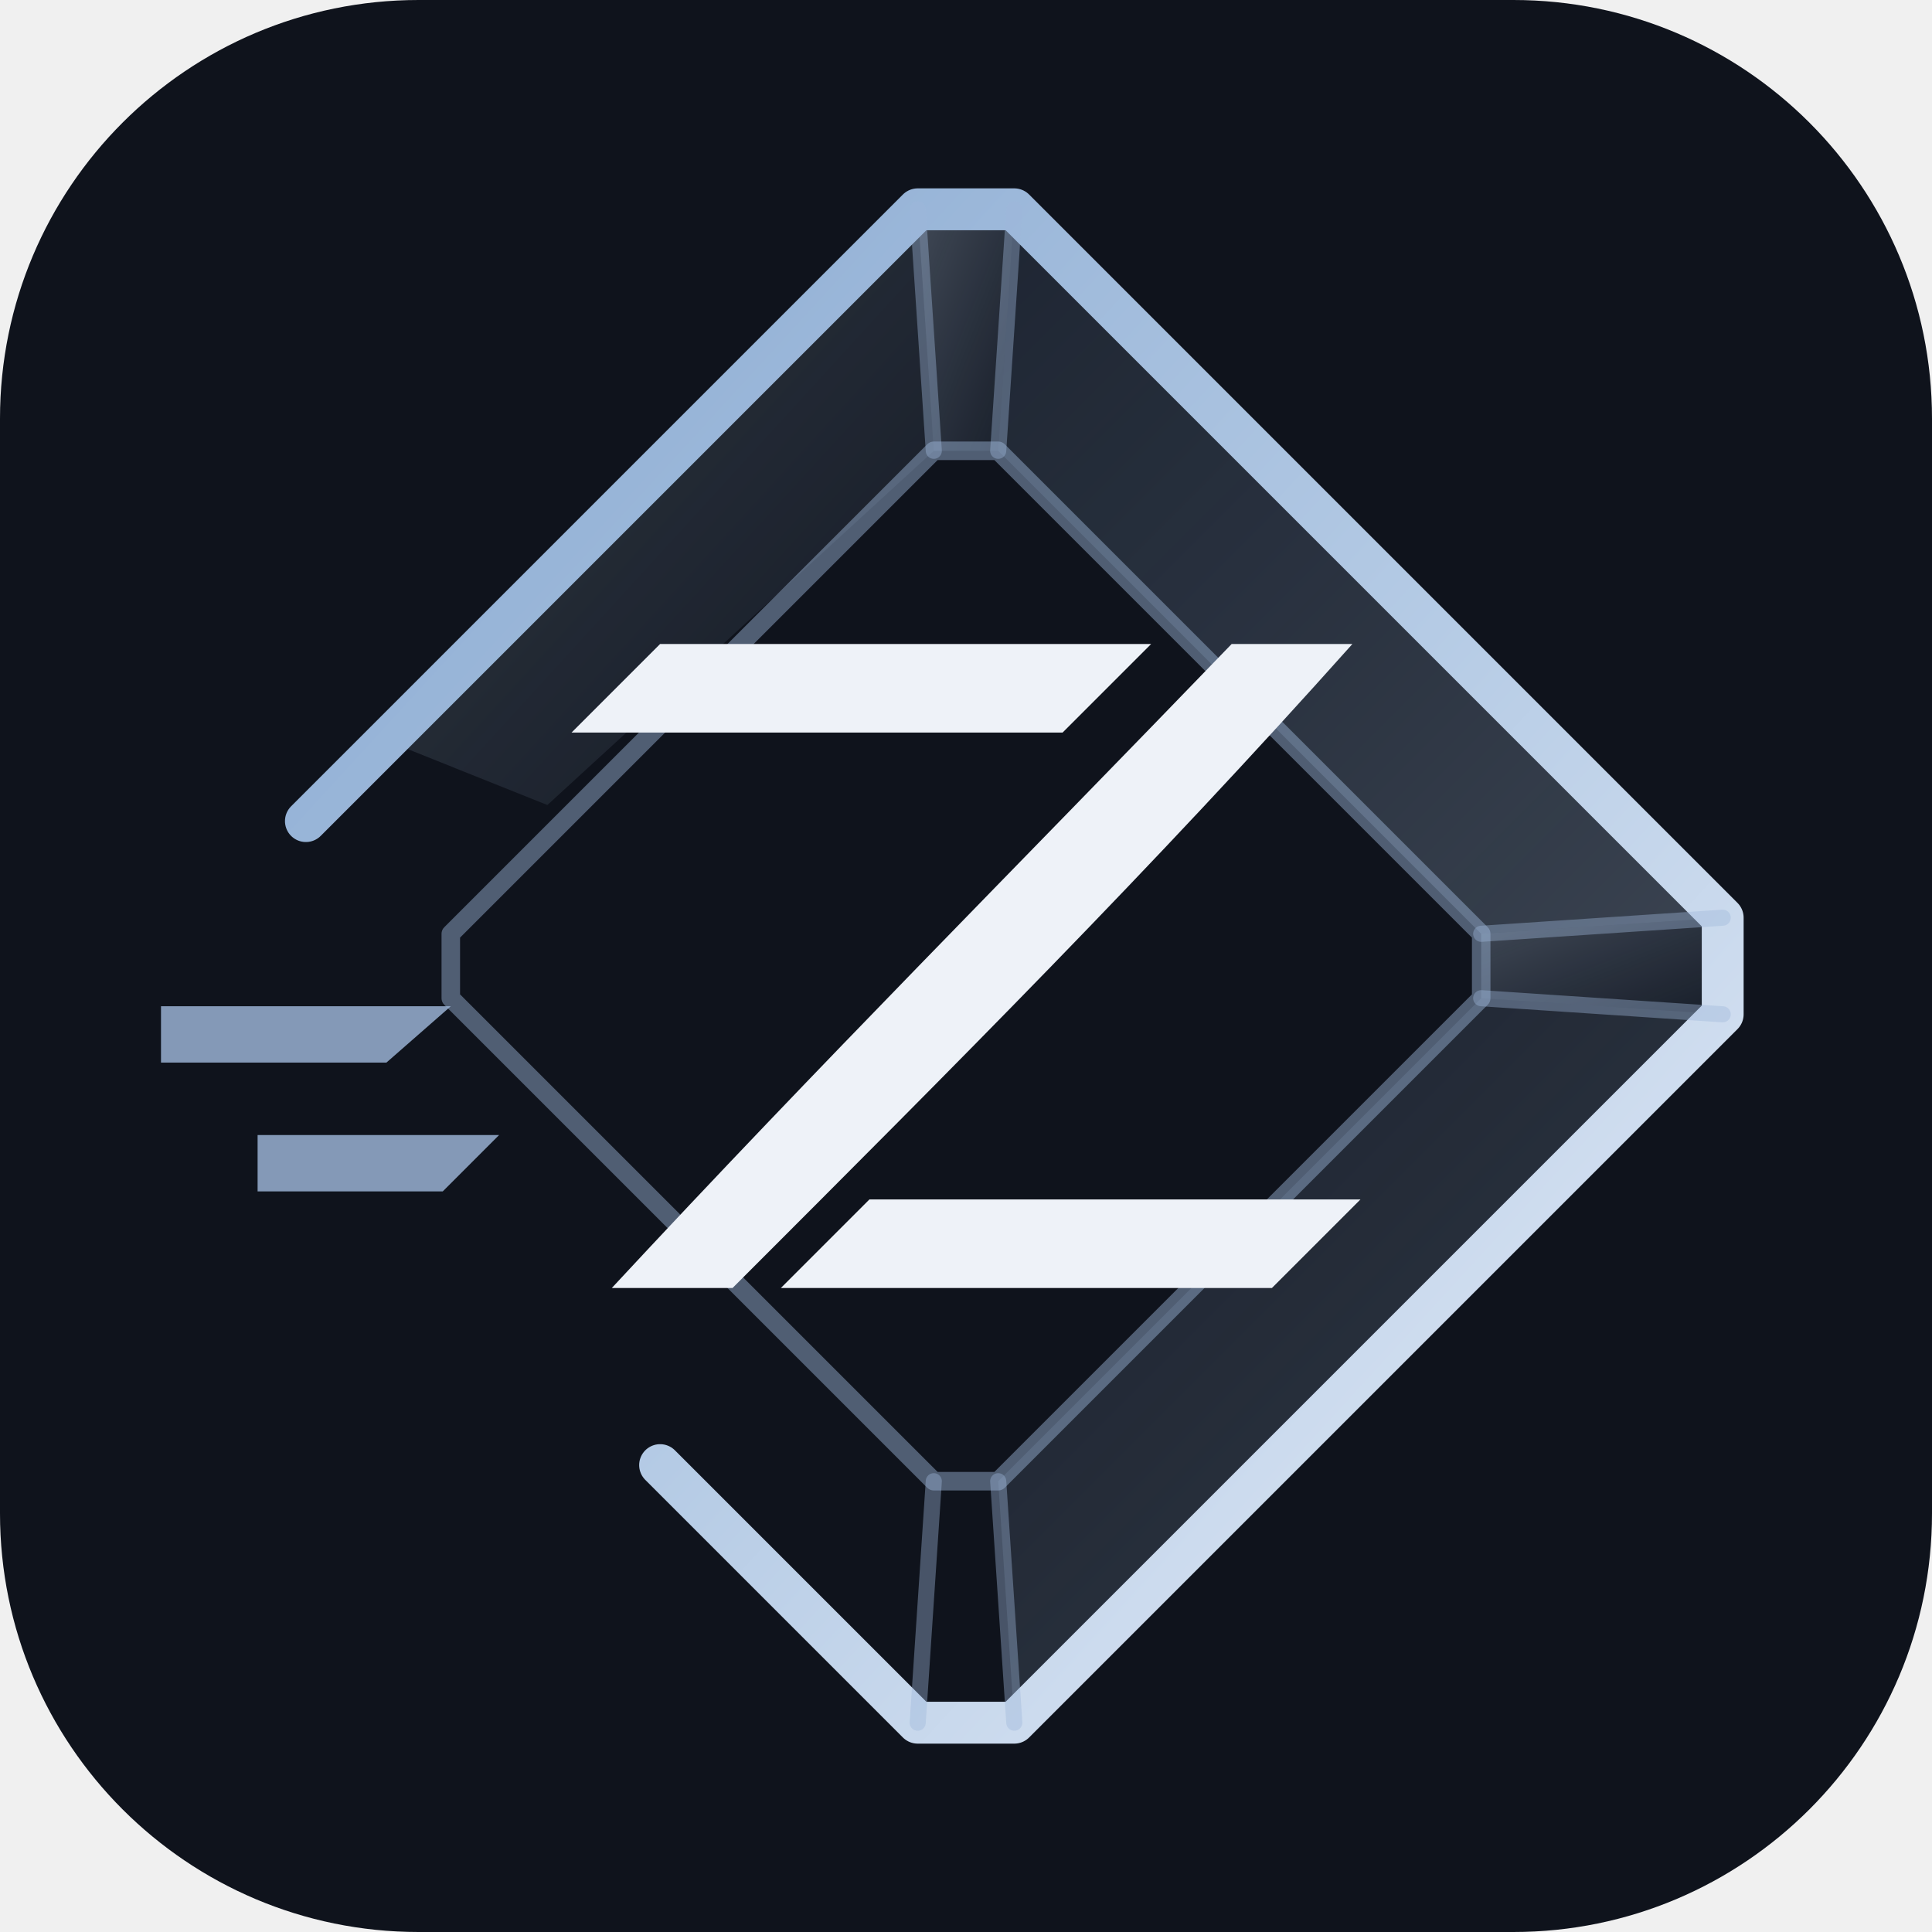
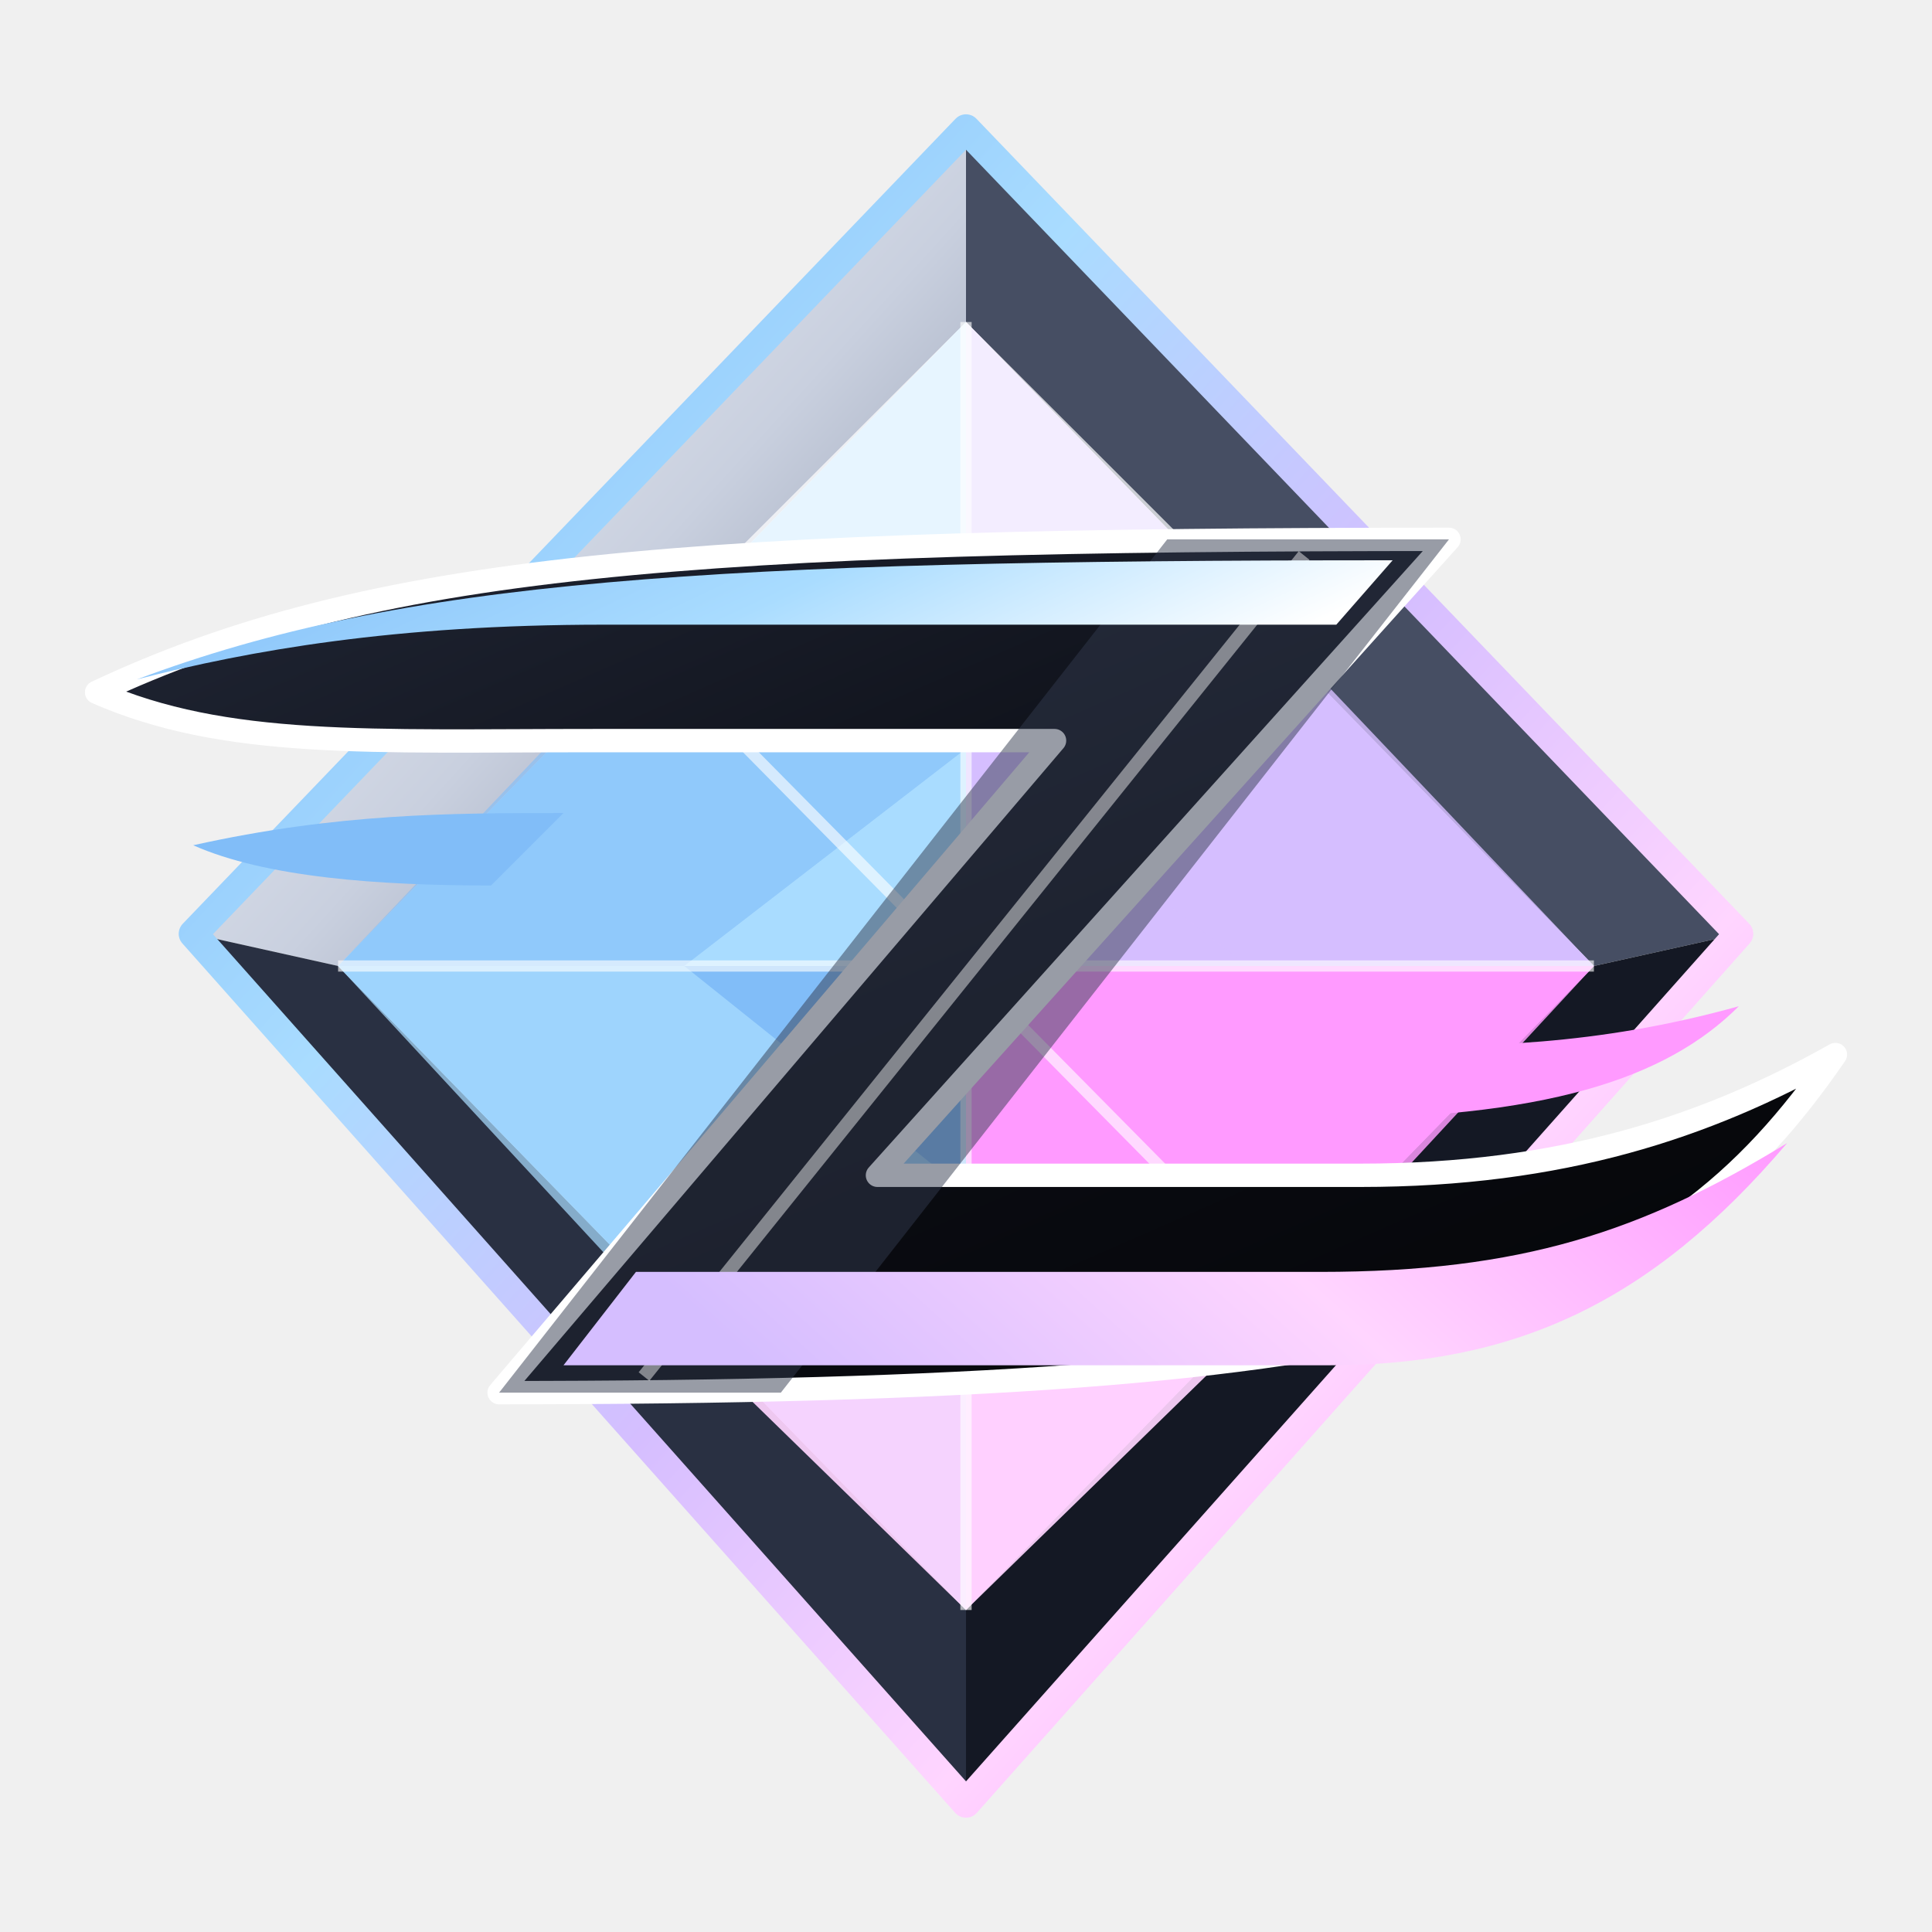
- <svg xmlns="http://www.w3.org/2000/svg" viewBox="0 0 120 120" width="240" height="240" role="img" aria-label="Zaphyrel (sobre oscuro)">
+ <svg xmlns="http://www.w3.org/2000/svg" viewBox="0 0 120 120" width="240" height="240" role="img" aria-label="Zaphyrel Dark Mode">
  <defs>
-     <linearGradient id="zg" x1="0.1" y1="0.1" x2="0.9" y2="0.9">
-       <stop offset="0" stop-color="#8FAED4" />
-       <stop offset="0.55" stop-color="#B5CBE5" />
-       <stop offset="1" stop-color="#DCE6F4" />
+     <linearGradient id="z5d-prism" x1="0.08" y1="0.08" x2="0.92" y2="0.92">
+       <stop offset="0" stop-color="#81BDF8" />
+       <stop offset="0.28" stop-color="#A9DCFF" />
+       <stop offset="0.54" stop-color="#D5BEFF" />
+       <stop offset="0.78" stop-color="#FFD5FF" />
+       <stop offset="1" stop-color="#FF9AFF" />
    </linearGradient>
-     <linearGradient id="zf-hi" x1="0" y1="0" x2="1" y2="1">
-       <stop offset="0" stop-color="#C2D5EC" stop-opacity=".28" />
-       <stop offset="1" stop-color="#8DA8CA" stop-opacity=".08" />
+     <linearGradient id="z5d-silver" x1="0" y1="0" x2="1" y2="1">
+       <stop offset="0" stop-color="#FFFFFF" />
+       <stop offset="0.55" stop-color="#C9D0DF" />
+       <stop offset="1" stop-color="#768096" />
    </linearGradient>
-     <linearGradient id="zf-lo" x1="0" y1="0" x2="1" y2="1">
-       <stop offset="0" stop-color="#7B99BE" stop-opacity=".14" />
-       <stop offset="1" stop-color="#B5CBE5" stop-opacity=".26" />
+     <linearGradient id="z5d-obs" x1="0.1" y1="0.05" x2="0.9" y2="0.95">
+       <stop offset="0" stop-color="#1E2331" />
+       <stop offset="0.5" stop-color="#0B0D14" />
+       <stop offset="1" stop-color="#050609" />
+     </linearGradient>
+     <linearGradient id="z5d-top" x1="0" y1="0" x2="1" y2="0.2">
+       <stop offset="0" stop-color="#81BDF8" />
+       <stop offset="0.55" stop-color="#A9DCFF" />
+       <stop offset="1" stop-color="#FFFFFF" />
+     </linearGradient>
+     <linearGradient id="z5d-bot" x1="0" y1="0.2" x2="1" y2="0">
+       <stop offset="0" stop-color="#D5BEFF" />
+       <stop offset="0.5" stop-color="#FFD5FF" />
+       <stop offset="1" stop-color="#FF9AFF" />
    </linearGradient>
  </defs>
-   <rect width="120" height="120" rx="26" fill="#0F131C" />
-   <polygon points="24,46 57,13 58,28 34,50" fill="url(#zf-hi)" opacity=".7" />
-   <polygon points="57,13 63,13 62,28 58,28" fill="url(#zf-hi)" />
-   <polygon points="63,13 107,57 92,58 62,28" fill="url(#zf-lo)" />
-   <polygon points="107,57 107,63 92,62 92,58" fill="url(#zf-hi)" />
-   <polygon points="107,63 63,107 62,92 92,62" fill="url(#zf-lo)" opacity=".85" />
-   <path d="M 19 51 L 57 13 L 63 13 L 107 57 L 107 63 L 63 107 L 57 107 L 41 91" fill="none" stroke="url(#zg)" stroke-width="2.6" stroke-linecap="round" stroke-linejoin="round" />
-   <polygon points="58,28 62,28 92,58 92,62 62,92 58,92 28,62 28,58" fill="none" stroke="#9EB7D9" stroke-width="1.15" stroke-opacity=".46" stroke-linejoin="round" />
-   <path d="M 57 13 L 58 28 M 63 13 L 62 28 M 107 57 L 92 58 M 107 63 L 92 62 M 63 107 L 62 92 M 57 107 L 58 92" fill="none" stroke="#9EB7D9" stroke-width="1" stroke-opacity=".4" stroke-linecap="round" />
-   <path d="M 10 62.5 H 28 L 24 66 H 10 Z M 16 70.5 H 31 L 27.5 74 H 16 Z" fill="#9EB7D9" opacity=".82" />
-   <path d="M 41 40 H 71.5 L 66 45.5 H 35.5 Z M 54 74.5 H 84.5 L 79 80 H 48.5 Z M 76.5 40 H 84 C 71.5 54, 59.5 66, 45.5 80 H 38 C 51 66, 63 54, 76.5 40 Z" fill="#EEF2F8" />
+   <polygon points="60,8 12,58 21,60 60,20" fill="url(#z5d-silver)" />
+   <polygon points="60,8 108,58 99,60 60,20" fill="#464E63" />
+   <polygon points="12,58 21,60 60,100 60,112" fill="#293042" />
+   <polygon points="108,58 60,112 60,100 99,60" fill="#141824" />
+   <polygon points="60,8 108,58 60,112 12,58" fill="none" stroke="url(#z5d-prism)" stroke-width="1.8" stroke-linejoin="round" />
+   <polygon points="60,20 21,60 60,60" fill="#A9DCFF" />
+   <polygon points="60,20 99,60 60,60" fill="#D5BEFF" />
+   <polygon points="21,60 60,100 60,60" fill="#81BDF8" />
+   <polygon points="99,60 60,100 60,60" fill="#FF9AFF" />
+   <polygon points="60,20 80,40 60,46.5 40,40" fill="#FFFFFF" opacity=".72" />
+   <polygon points="40,40 60,46.5 42.5,60 21,60" fill="#81BDF8" opacity=".62" />
+   <polygon points="80,40 99,60 77.5,60 60,46.5" fill="#D5BEFF" opacity=".82" />
+   <polygon points="21,60 42.5,60 60,74 40,80.5" fill="#A9DCFF" opacity=".72" />
+   <polygon points="77.5,60 99,60 80,80.5 60,74" fill="#FF9AFF" opacity=".84" />
+   <polygon points="40,80.5 60,74 80,80.5 60,100" fill="#FFD5FF" opacity=".92" />
+   <path d="M 60 20 V 100 M 21 60 H 99 M 40 40 L 80 80.5 M 80 40 L 40 80.5" stroke="#FFFFFF" stroke-width="0.7" stroke-opacity=".62" />
+   <path d="M 6 43 C 23 35, 43 33.5, 90 33.5 L 54.5 73 H 84.5 C 97 73, 106 70, 114 65.5 C 103 81.5, 89 86.5, 31 86.5 L 65.5 46 H 37 C 23 46, 14 46.5, 6 43 Z" fill="url(#z5d-obs)" stroke="#FFFFFF" stroke-width="1.45" stroke-linejoin="round" />
+   <polygon points="72.5,33.5 90,33.5 48.5,86.5 31,86.5" fill="#31394E" opacity=".5" />
+   <line x1="81" y1="34.5" x2="40" y2="85.5" stroke="#FFFFFF" stroke-width="0.85" stroke-opacity=".45" />
+   <path d="M 8.5 42.2 C 25 36, 44 34.8, 86.5 34.8 L 83 38.8 H 37.5 C 24.5 38.8, 15.5 40.4, 8.5 42.2 Z" fill="url(#z5d-top)" />
+   <path d="M 35 84.8 H 82.5 C 94 84.8, 102.5 81, 111 71 C 102 76.5, 94.5 79, 82 79 H 39.5 Z" fill="url(#z5d-bot)" />
+   <path d="M 12 52.5 C 21 50.5, 28 50.5, 35 50.5 L 30.5 55 C 23.5 55, 16.5 54.5, 12 52.5 Z" fill="#81BDF8" />
+   <path d="M 85 65 C 92 65, 99 65, 108 62.5 C 103.5 67, 96 69.5, 81.5 69.5 Z" fill="#FF9AFF" />
</svg>
